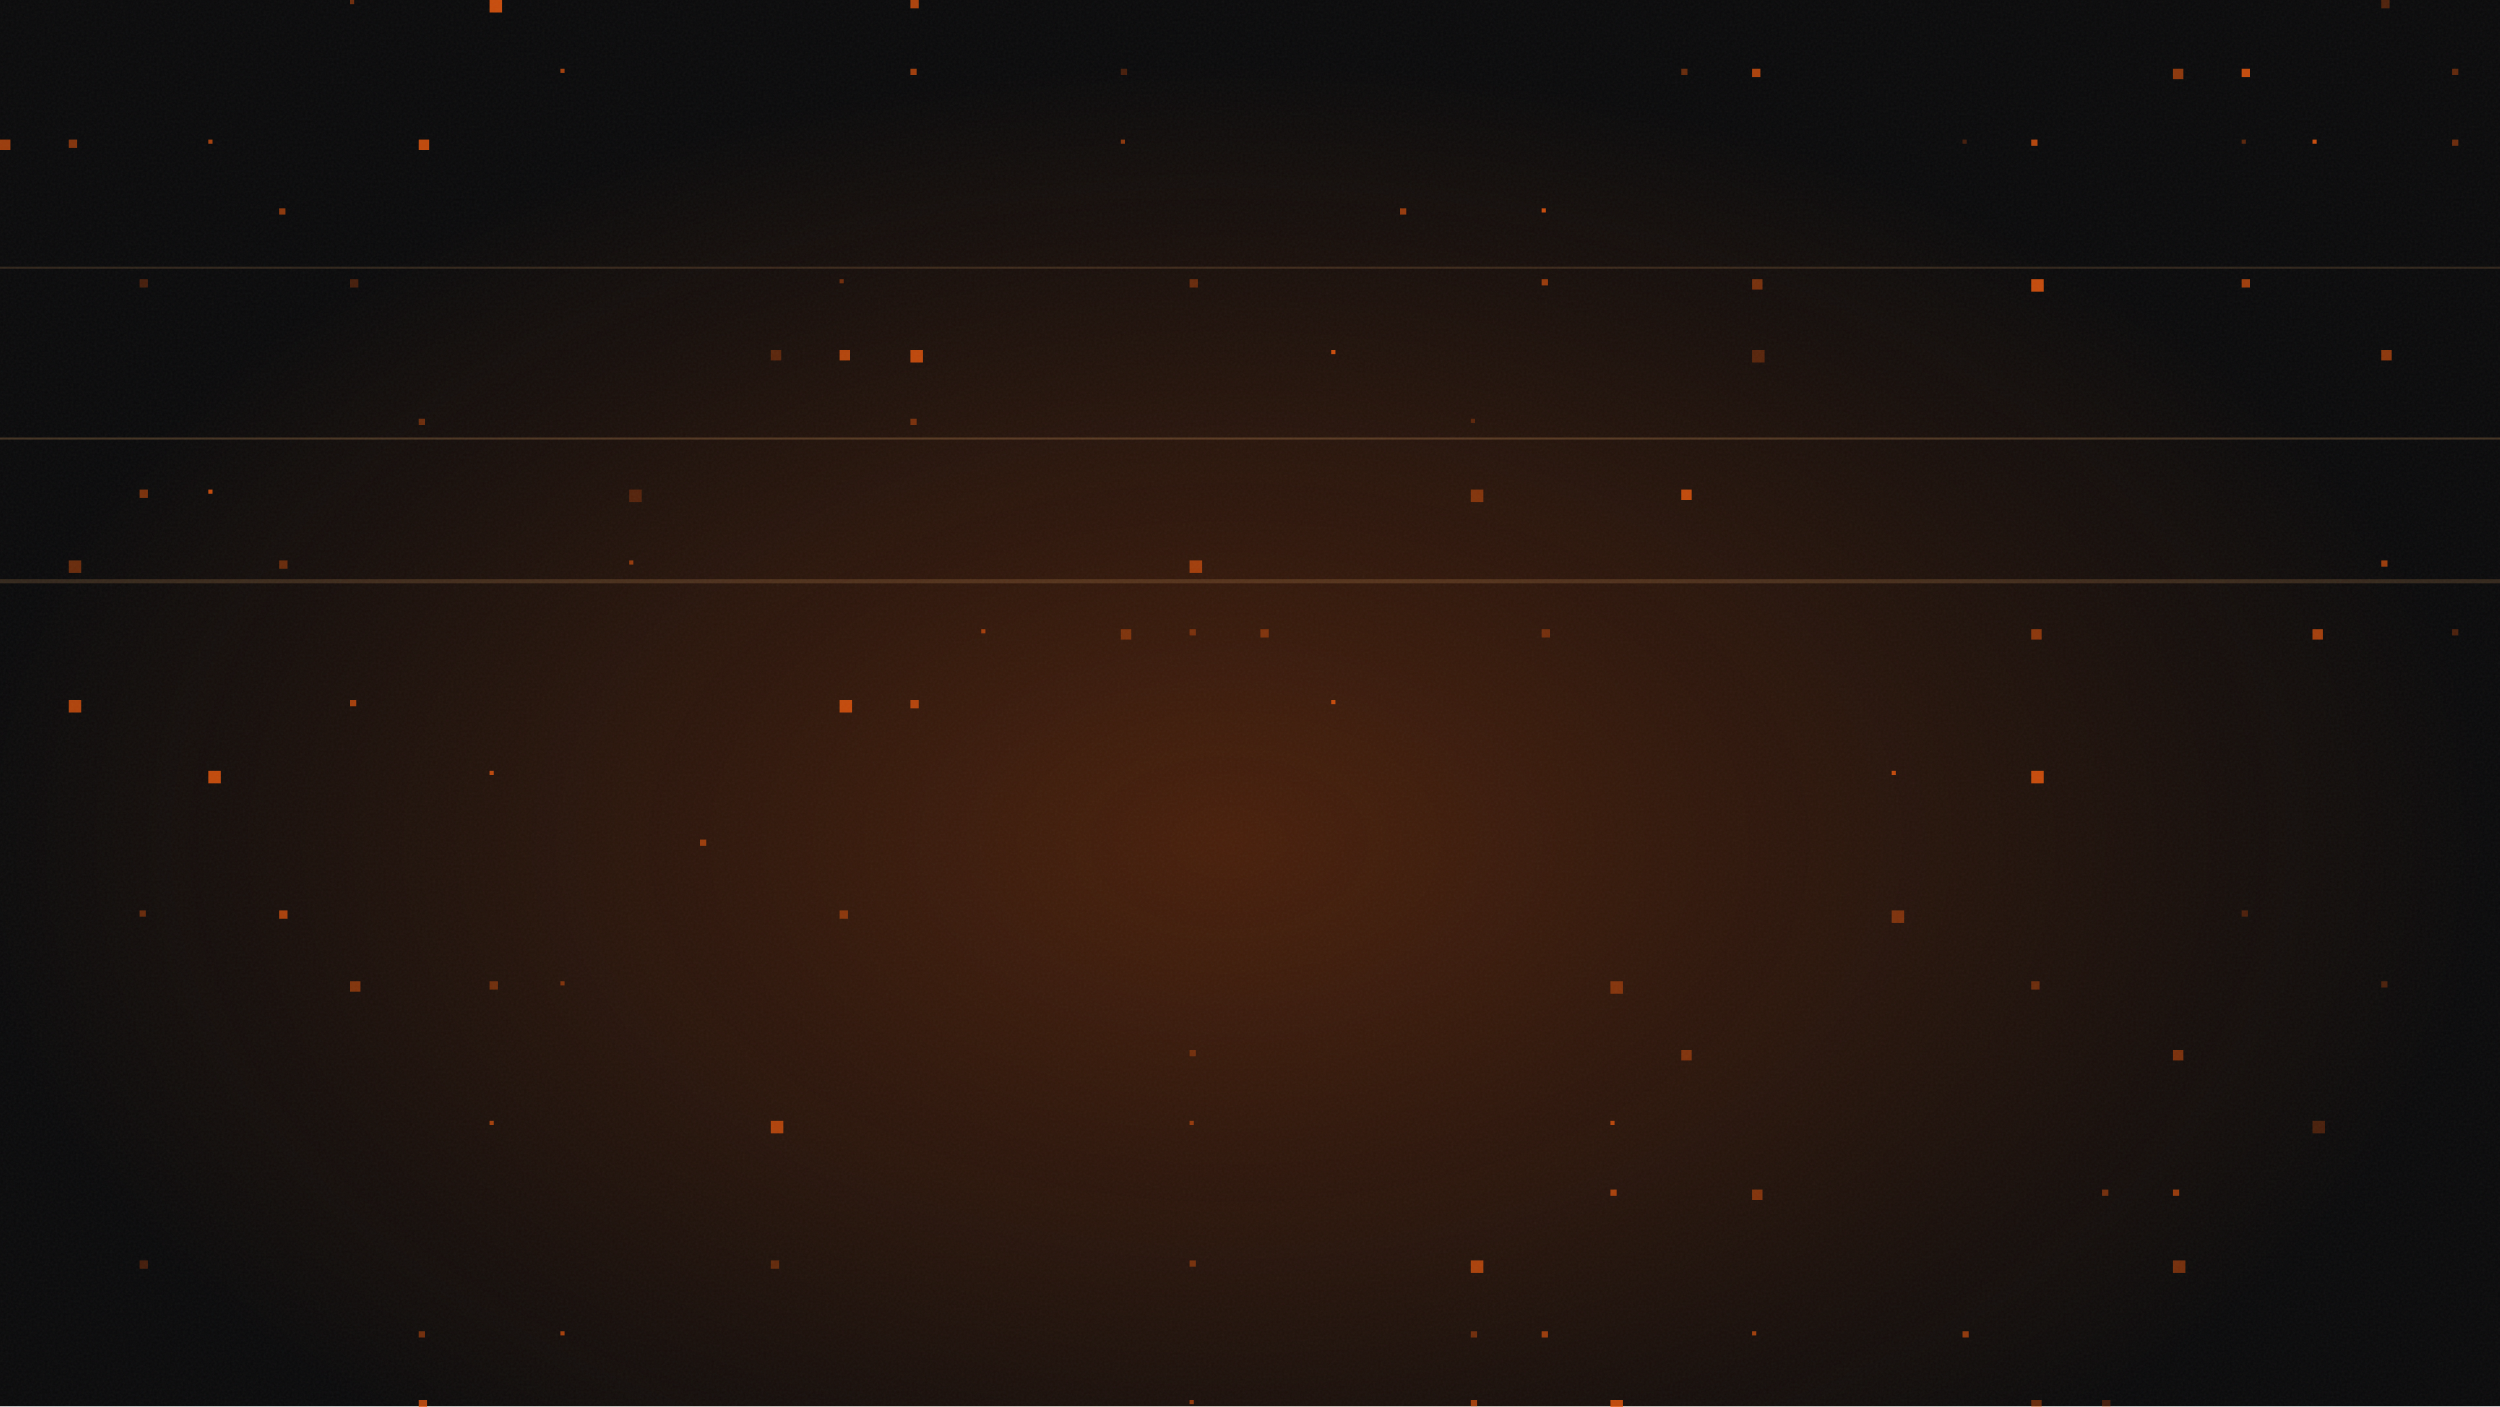
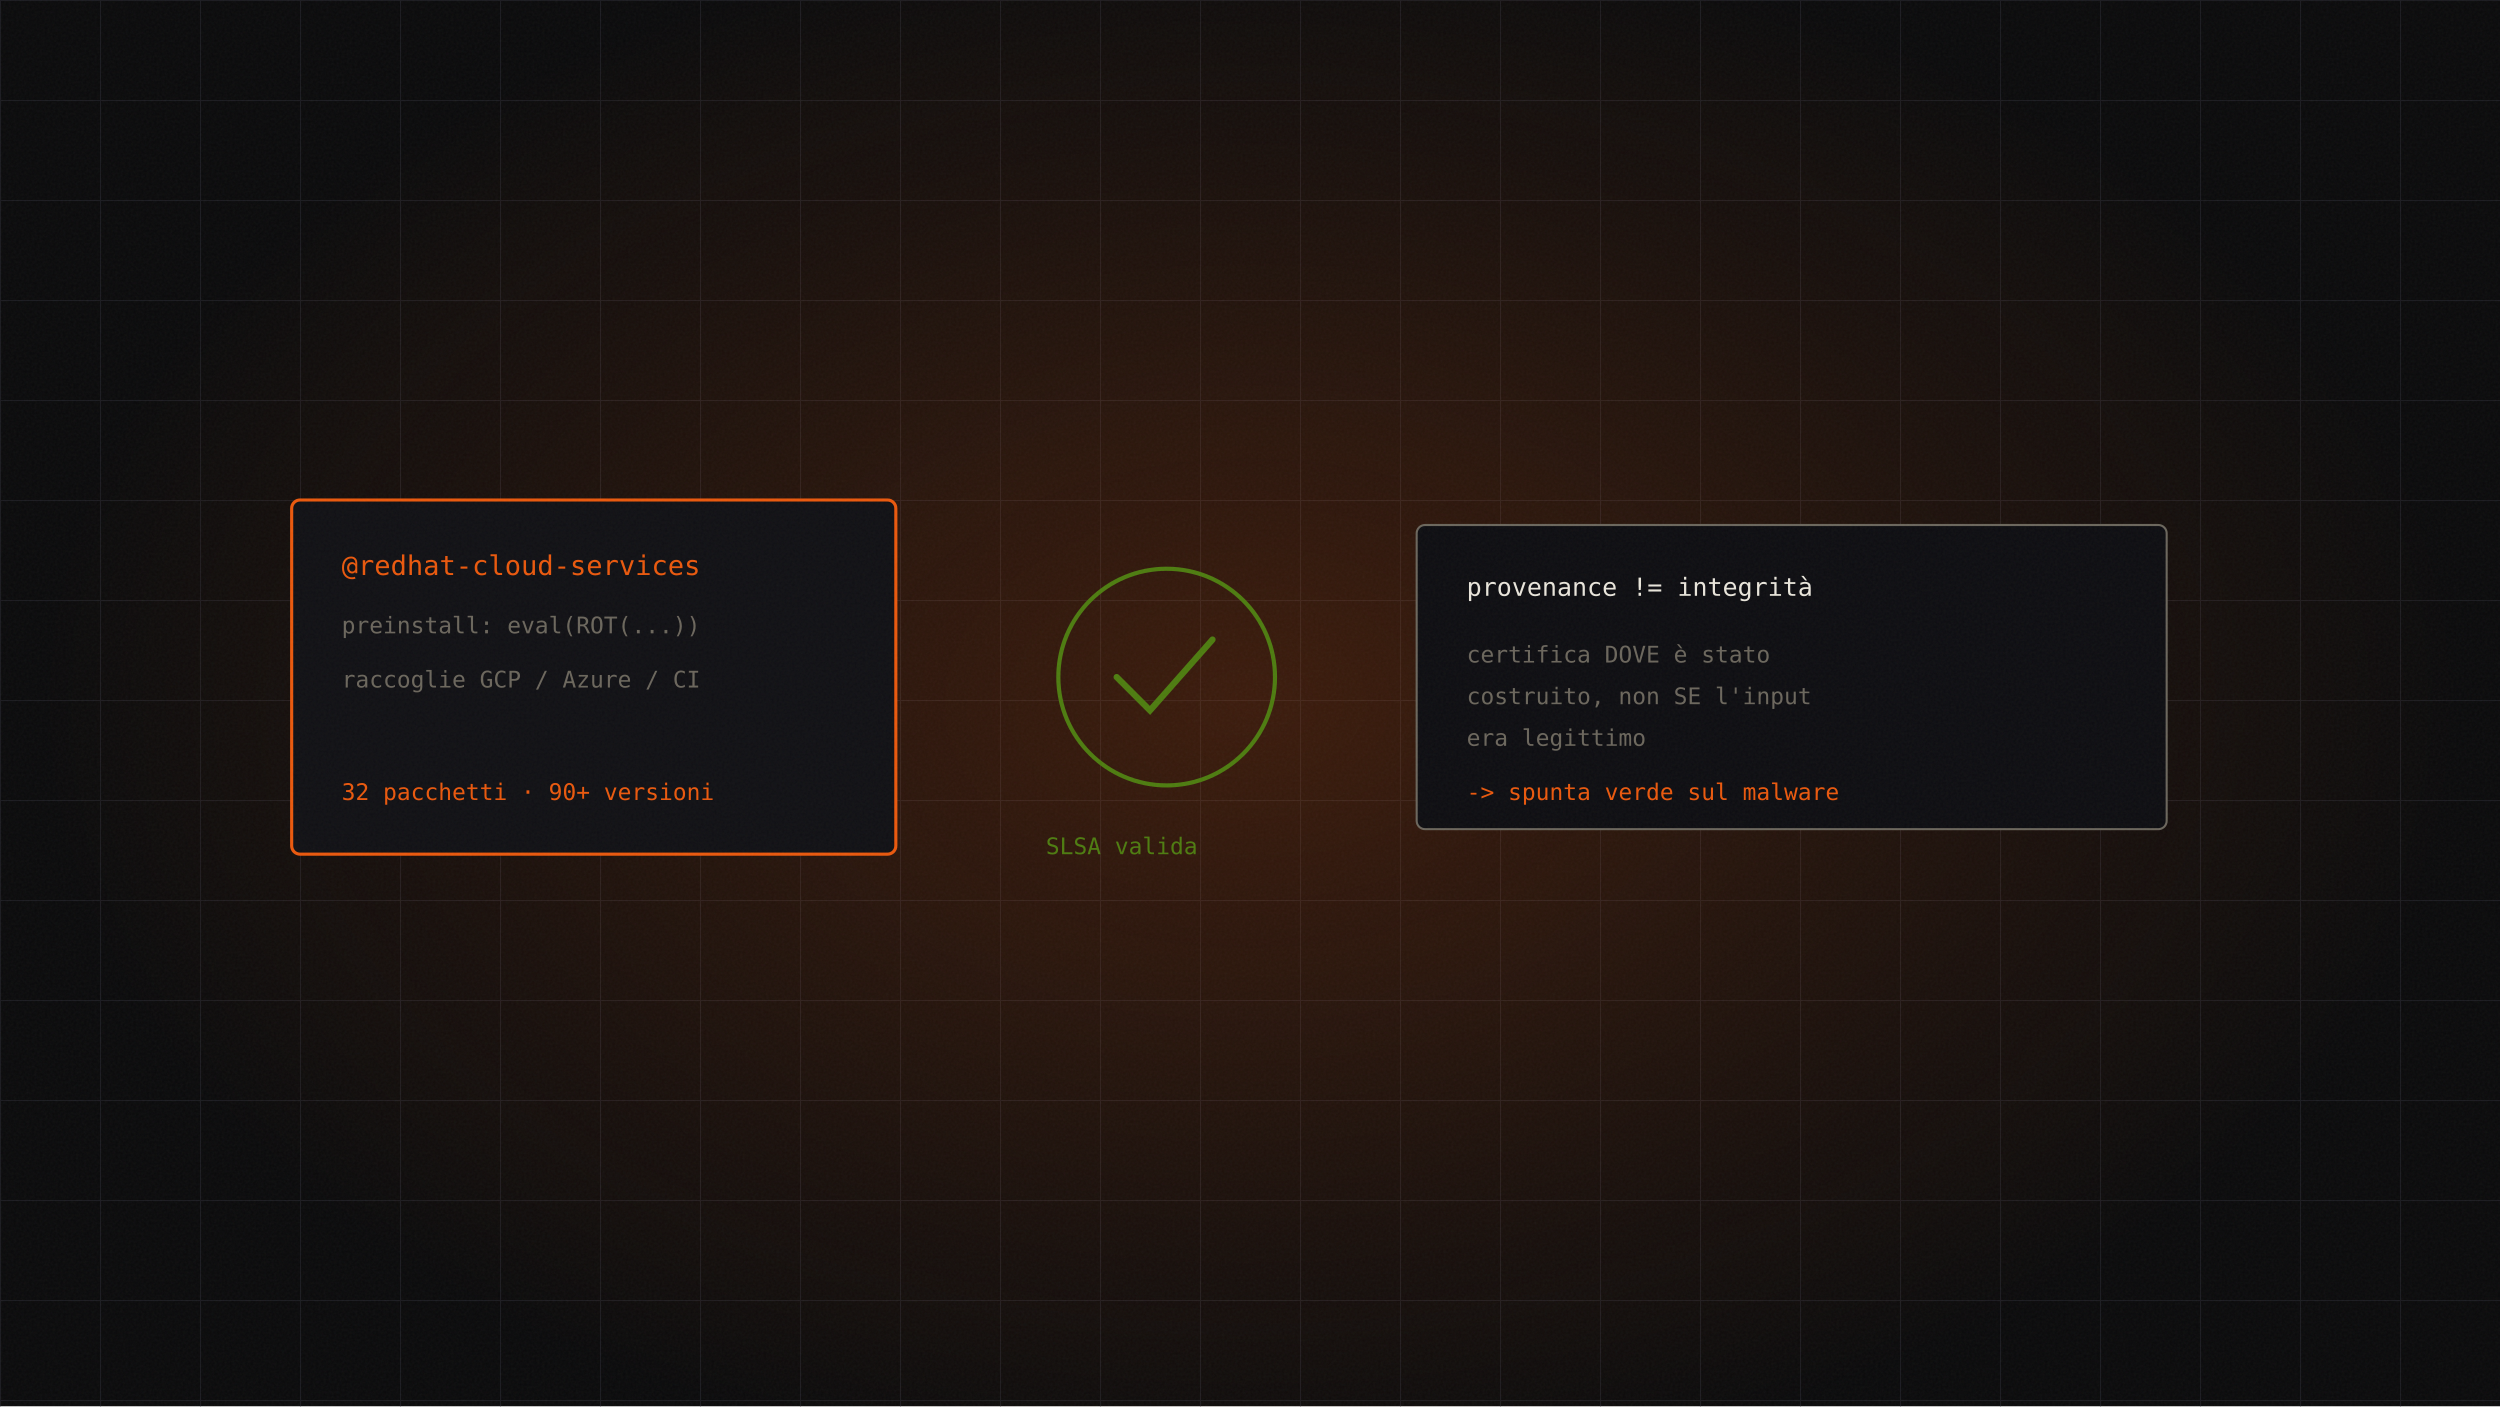
- <svg xmlns="http://www.w3.org/2000/svg" viewBox="0 0 1200 675" width="1200" height="675" role="img" aria-label="">
-   <rect width="1200" height="675" fill="#0a0a0b" />
+ <svg xmlns="http://www.w3.org/2000/svg" viewBox="0 0 1200 675" width="1200" height="675" role="img">
  <defs>
-     <radialGradient id="g" cx="50%" cy="50%">
-       <stop offset="0%" stop-color="#ea580c" stop-opacity=".28" />
+     <radialGradient id="glow" cx="50%" cy="50%">
+       <stop offset="0%" stop-color="#ea580c" stop-opacity=".22" />
      <stop offset="100%" stop-color="#ea580c" stop-opacity="0" />
    </radialGradient>
-     <filter id="b">
-       <feGaussianBlur stdDeviation="27" />
+     <filter id="grain">
+       <feTurbulence type="fractalNoise" baseFrequency=".8" numOctaves="4" />
    </filter>
+     <pattern id="grid" width="48" height="48" patternUnits="userSpaceOnUse">
+       <path d="M48 0H0v48" fill="none" stroke="#1b1b20" stroke-width="1" />
+     </pattern>
  </defs>
-   <ellipse cx="590" cy="404" rx="600" ry="371" fill="url(#g)" />
-   <rect x="168" y="0" width="2" height="2" fill="#ea580c" fill-opacity="0.45" />
-   <rect x="235" y="0" width="6" height="6" fill="#ea580c" fill-opacity="0.84" />
-   <rect x="437" y="0" width="4" height="4" fill="#ea580c" fill-opacity="0.72" />
-   <rect x="1143" y="0" width="4" height="4" fill="#ea580c" fill-opacity="0.31" />
-   <rect x="269" y="33" width="2" height="2" fill="#ea580c" fill-opacity="0.68" />
-   <rect x="437" y="33" width="3" height="3" fill="#ea580c" fill-opacity="0.66" />
-   <rect x="538" y="33" width="3" height="3" fill="#ea580c" fill-opacity="0.27" />
-   <rect x="807" y="33" width="3" height="3" fill="#ea580c" fill-opacity="0.41" />
-   <rect x="841" y="33" width="4" height="4" fill="#ea580c" fill-opacity="0.72" />
-   <rect x="1043" y="33" width="5" height="5" fill="#ea580c" fill-opacity="0.58" />
-   <rect x="1076" y="33" width="4" height="4" fill="#ea580c" fill-opacity="0.83" />
-   <rect x="1177" y="33" width="3" height="3" fill="#ea580c" fill-opacity="0.39" />
-   <rect x="0" y="67" width="5" height="5" fill="#ea580c" fill-opacity="0.65" />
-   <rect x="33" y="67" width="4" height="4" fill="#ea580c" fill-opacity="0.53" />
-   <rect x="100" y="67" width="2" height="2" fill="#ea580c" fill-opacity="0.69" />
-   <rect x="201" y="67" width="5" height="5" fill="#ea580c" fill-opacity="0.81" />
-   <rect x="538" y="67" width="2" height="2" fill="#ea580c" fill-opacity="0.56" />
-   <rect x="942" y="67" width="2" height="2" fill="#ea580c" fill-opacity="0.26" />
-   <rect x="975" y="67" width="3" height="3" fill="#ea580c" fill-opacity="0.75" />
-   <rect x="1076" y="67" width="2" height="2" fill="#ea580c" fill-opacity="0.35" />
-   <rect x="1110" y="67" width="2" height="2" fill="#ea580c" fill-opacity="0.84" />
-   <rect x="1177" y="67" width="3" height="3" fill="#ea580c" fill-opacity="0.43" />
-   <rect x="134" y="100" width="3" height="3" fill="#ea580c" fill-opacity="0.58" />
-   <rect x="672" y="100" width="3" height="3" fill="#ea580c" fill-opacity="0.61" />
-   <rect x="740" y="100" width="2" height="2" fill="#ea580c" fill-opacity="0.84" />
-   <rect x="67" y="134" width="4" height="4" fill="#ea580c" fill-opacity="0.27" />
-   <rect x="168" y="134" width="4" height="4" fill="#ea580c" fill-opacity="0.27" />
-   <rect x="403" y="134" width="2" height="2" fill="#ea580c" fill-opacity="0.41" />
-   <rect x="571" y="134" width="4" height="4" fill="#ea580c" fill-opacity="0.37" />
-   <rect x="740" y="134" width="3" height="3" fill="#ea580c" fill-opacity="0.61" />
-   <rect x="841" y="134" width="5" height="5" fill="#ea580c" fill-opacity="0.46" />
-   <rect x="975" y="134" width="6" height="6" fill="#ea580c" fill-opacity="0.83" />
-   <rect x="1076" y="134" width="4" height="4" fill="#ea580c" fill-opacity="0.66" />
-   <rect x="370" y="168" width="5" height="5" fill="#ea580c" fill-opacity="0.31" />
-   <rect x="403" y="168" width="5" height="5" fill="#ea580c" fill-opacity="0.73" />
-   <rect x="437" y="168" width="6" height="6" fill="#ea580c" fill-opacity="0.78" />
-   <rect x="639" y="168" width="2" height="2" fill="#ea580c" fill-opacity="0.84" />
-   <rect x="841" y="168" width="6" height="6" fill="#ea580c" fill-opacity="0.30" />
-   <rect x="1143" y="168" width="5" height="5" fill="#ea580c" fill-opacity="0.58" />
-   <rect x="201" y="201" width="3" height="3" fill="#ea580c" fill-opacity="0.41" />
-   <rect x="437" y="201" width="3" height="3" fill="#ea580c" fill-opacity="0.43" />
-   <rect x="706" y="201" width="2" height="2" fill="#ea580c" fill-opacity="0.28" />
-   <rect x="67" y="235" width="4" height="4" fill="#ea580c" fill-opacity="0.49" />
-   <rect x="100" y="235" width="2" height="2" fill="#ea580c" fill-opacity="0.82" />
-   <rect x="302" y="235" width="6" height="6" fill="#ea580c" fill-opacity="0.26" />
-   <rect x="706" y="235" width="6" height="6" fill="#ea580c" fill-opacity="0.46" />
-   <rect x="807" y="235" width="5" height="5" fill="#ea580c" fill-opacity="0.80" />
-   <rect x="33" y="269" width="6" height="6" fill="#ea580c" fill-opacity="0.42" />
-   <rect x="134" y="269" width="4" height="4" fill="#ea580c" fill-opacity="0.39" />
-   <rect x="302" y="269" width="2" height="2" fill="#ea580c" fill-opacity="0.57" />
-   <rect x="571" y="269" width="6" height="6" fill="#ea580c" fill-opacity="0.61" />
-   <rect x="1143" y="269" width="3" height="3" fill="#ea580c" fill-opacity="0.64" />
-   <rect x="471" y="302" width="2" height="2" fill="#ea580c" fill-opacity="0.61" />
-   <rect x="538" y="302" width="5" height="5" fill="#ea580c" fill-opacity="0.40" />
-   <rect x="571" y="302" width="3" height="3" fill="#ea580c" fill-opacity="0.37" />
-   <rect x="605" y="302" width="4" height="4" fill="#ea580c" fill-opacity="0.40" />
-   <rect x="740" y="302" width="4" height="4" fill="#ea580c" fill-opacity="0.36" />
-   <rect x="975" y="302" width="5" height="5" fill="#ea580c" fill-opacity="0.54" />
-   <rect x="1110" y="302" width="5" height="5" fill="#ea580c" fill-opacity="0.67" />
-   <rect x="1177" y="302" width="3" height="3" fill="#ea580c" fill-opacity="0.29" />
-   <rect x="33" y="336" width="6" height="6" fill="#ea580c" fill-opacity="0.73" />
-   <rect x="168" y="336" width="3" height="3" fill="#ea580c" fill-opacity="0.66" />
-   <rect x="403" y="336" width="6" height="6" fill="#ea580c" fill-opacity="0.79" />
-   <rect x="437" y="336" width="4" height="4" fill="#ea580c" fill-opacity="0.70" />
-   <rect x="639" y="336" width="2" height="2" fill="#ea580c" fill-opacity="0.79" />
-   <rect x="100" y="370" width="6" height="6" fill="#ea580c" fill-opacity="0.81" />
-   <rect x="235" y="370" width="2" height="2" fill="#ea580c" fill-opacity="0.76" />
-   <rect x="908" y="370" width="2" height="2" fill="#ea580c" fill-opacity="0.80" />
-   <rect x="975" y="370" width="6" height="6" fill="#ea580c" fill-opacity="0.82" />
-   <rect x="336" y="403" width="3" height="3" fill="#ea580c" fill-opacity="0.58" />
-   <rect x="67" y="437" width="3" height="3" fill="#ea580c" fill-opacity="0.39" />
-   <rect x="134" y="437" width="4" height="4" fill="#ea580c" fill-opacity="0.69" />
-   <rect x="403" y="437" width="4" height="4" fill="#ea580c" fill-opacity="0.48" />
-   <rect x="908" y="437" width="6" height="6" fill="#ea580c" fill-opacity="0.45" />
-   <rect x="1076" y="437" width="3" height="3" fill="#ea580c" fill-opacity="0.26" />
-   <rect x="168" y="471" width="5" height="5" fill="#ea580c" fill-opacity="0.50" />
-   <rect x="235" y="471" width="4" height="4" fill="#ea580c" fill-opacity="0.39" />
-   <rect x="269" y="471" width="2" height="2" fill="#ea580c" fill-opacity="0.46" />
-   <rect x="773" y="471" width="6" height="6" fill="#ea580c" fill-opacity="0.45" />
-   <rect x="975" y="471" width="4" height="4" fill="#ea580c" fill-opacity="0.38" />
-   <rect x="1143" y="471" width="3" height="3" fill="#ea580c" fill-opacity="0.28" />
-   <rect x="571" y="504" width="3" height="3" fill="#ea580c" fill-opacity="0.32" />
-   <rect x="807" y="504" width="5" height="5" fill="#ea580c" fill-opacity="0.45" />
-   <rect x="1043" y="504" width="5" height="5" fill="#ea580c" fill-opacity="0.47" />
-   <rect x="235" y="538" width="2" height="2" fill="#ea580c" fill-opacity="0.65" />
-   <rect x="370" y="538" width="6" height="6" fill="#ea580c" fill-opacity="0.69" />
-   <rect x="571" y="538" width="2" height="2" fill="#ea580c" fill-opacity="0.53" />
-   <rect x="773" y="538" width="2" height="2" fill="#ea580c" fill-opacity="0.73" />
-   <rect x="1110" y="538" width="6" height="6" fill="#ea580c" fill-opacity="0.27" />
-   <rect x="773" y="571" width="3" height="3" fill="#ea580c" fill-opacity="0.66" />
-   <rect x="841" y="571" width="5" height="5" fill="#ea580c" fill-opacity="0.48" />
-   <rect x="1009" y="571" width="3" height="3" fill="#ea580c" fill-opacity="0.44" />
-   <rect x="1043" y="571" width="3" height="3" fill="#ea580c" fill-opacity="0.61" />
-   <rect x="67" y="605" width="4" height="4" fill="#ea580c" fill-opacity="0.26" />
-   <rect x="370" y="605" width="4" height="4" fill="#ea580c" fill-opacity="0.33" />
-   <rect x="571" y="605" width="3" height="3" fill="#ea580c" fill-opacity="0.41" />
-   <rect x="706" y="605" width="6" height="6" fill="#ea580c" fill-opacity="0.68" />
-   <rect x="1043" y="605" width="6" height="6" fill="#ea580c" fill-opacity="0.46" />
-   <rect x="201" y="639" width="3" height="3" fill="#ea580c" fill-opacity="0.44" />
-   <rect x="269" y="639" width="2" height="2" fill="#ea580c" fill-opacity="0.68" />
-   <rect x="706" y="639" width="3" height="3" fill="#ea580c" fill-opacity="0.40" />
-   <rect x="740" y="639" width="3" height="3" fill="#ea580c" fill-opacity="0.61" />
-   <rect x="841" y="639" width="2" height="2" fill="#ea580c" fill-opacity="0.65" />
-   <rect x="942" y="639" width="3" height="3" fill="#ea580c" fill-opacity="0.58" />
-   <rect x="201" y="672" width="4" height="4" fill="#ea580c" fill-opacity="0.75" />
-   <rect x="571" y="672" width="2" height="2" fill="#ea580c" fill-opacity="0.56" />
-   <rect x="706" y="672" width="3" height="3" fill="#ea580c" fill-opacity="0.65" />
-   <rect x="773" y="672" width="6" height="6" fill="#ea580c" fill-opacity="0.80" />
-   <rect x="975" y="672" width="5" height="5" fill="#ea580c" fill-opacity="0.41" />
-   <rect x="1009" y="672" width="4" height="4" fill="#ea580c" fill-opacity="0.26" />
-   <rect x="0" y="210" width="1200" height="1" fill="#fdba74" fill-opacity="0.23" />
-   <rect x="0" y="128" width="1200" height="1" fill="#fdba74" fill-opacity="0.16" />
-   <rect x="0" y="278" width="1200" height="2" fill="#fdba74" fill-opacity="0.17" />
-   <filter id="n">
-     <feTurbulence type="fractalNoise" baseFrequency="0.8" numOctaves="4" />
-   </filter>
-   <rect width="1200" height="675" filter="url(#n)" opacity=".05" />
+   <style>
+ @media (prefers-reduced-motion: reduce) { * { animation: none !important; } }
+ 
+ .seal{animation:sl 4s ease-in-out infinite}
+ @keyframes sl{0%,40%{stroke:#4d7c0f}55%,100%{stroke:#4d7c0f}}
+ .warn{opacity:1;animation:wn 4s ease-in-out infinite} @keyframes wn{0%,45%{opacity:.35}60%,100%{opacity:1}}
+ 
+ </style>
+   <rect width="1200" height="675" fill="#0a0a0b" />
+   <rect width="1200" height="675" fill="url(#grid)" />
+   <ellipse cx="600.0" cy="337.5" rx="576.0" ry="371.25" fill="url(#glow)" />
+   <g font-family="monospace" font-size="13">
+     <rect x="140" y="240" width="290" height="170" rx="4" fill="#101014" stroke="#ea580c" stroke-width="1.5" />
+     <text x="164" y="276" fill="#ea580c">@redhat-cloud-services</text>
+     <text x="164" y="304" fill="#6b665c" font-size="11">preinstall: eval(ROT(...))</text>
+     <text x="164" y="330" fill="#6b665c" font-size="11">raccoglie GCP / Azure / CI</text>
+     <text x="164" y="384" fill="#ea580c" font-size="11">32 pacchetti · 90+ versioni</text>
+     <g class="seal">
+       <circle cx="560" cy="325" r="52" fill="none" stroke="#4d7c0f" stroke-width="2" />
+       <path d="M536 325l16 16 30-34" fill="none" stroke="#4d7c0f" stroke-width="3" stroke-linecap="round" />
+     </g>
+     <text x="502" y="410" fill="#4d7c0f" font-size="11">SLSA valida</text>
+     <rect x="680" y="252" width="360" height="146" rx="4" fill="#0d0d11" stroke="#6b665c" />
+     <text x="704" y="286" fill="#e9e5db" font-size="12">provenance != integrità</text>
+     <text x="704" y="318" fill="#6b665c" font-size="11">certifica DOVE è stato</text>
+     <text x="704" y="338" fill="#6b665c" font-size="11">costruito, non SE l'input</text>
+     <text x="704" y="358" fill="#6b665c" font-size="11">era legittimo</text>
+     <g class="warn">
+       <text x="704" y="384" fill="#ea580c" font-size="11">-&gt; spunta verde sul malware</text>
+     </g>
+   </g>
+   <rect width="1200" height="675" filter="url(#grain)" opacity=".05" />
</svg>
